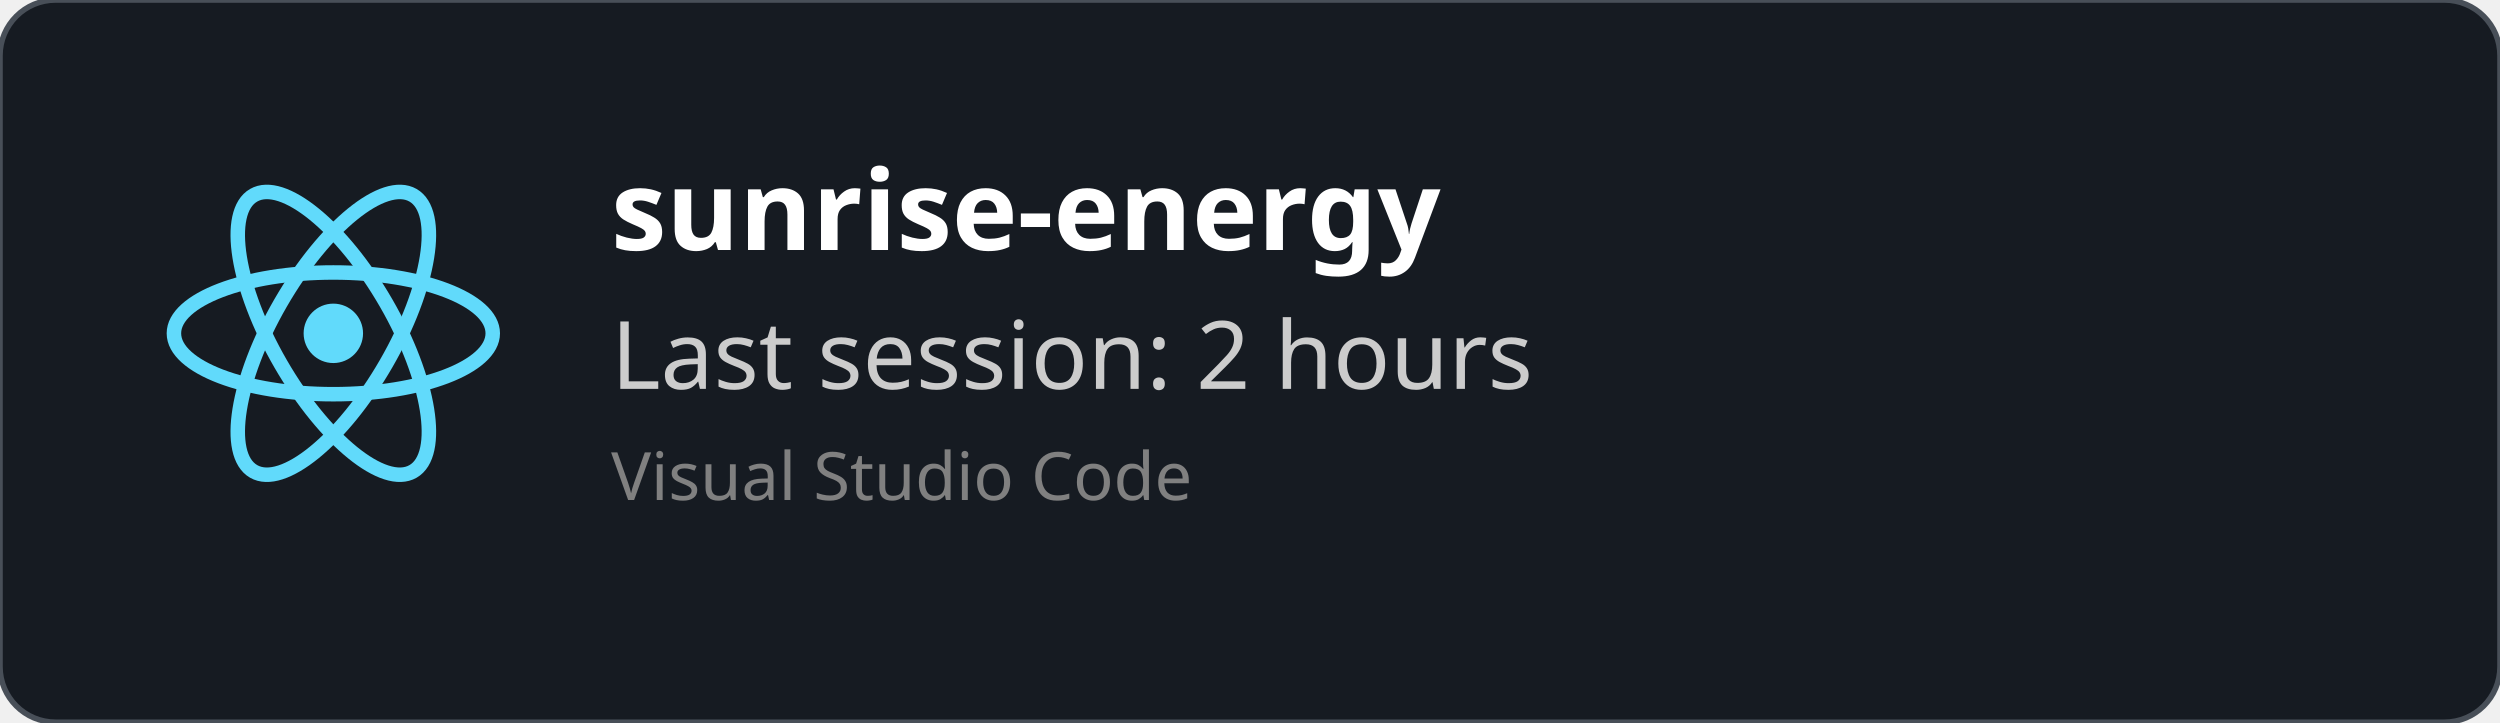
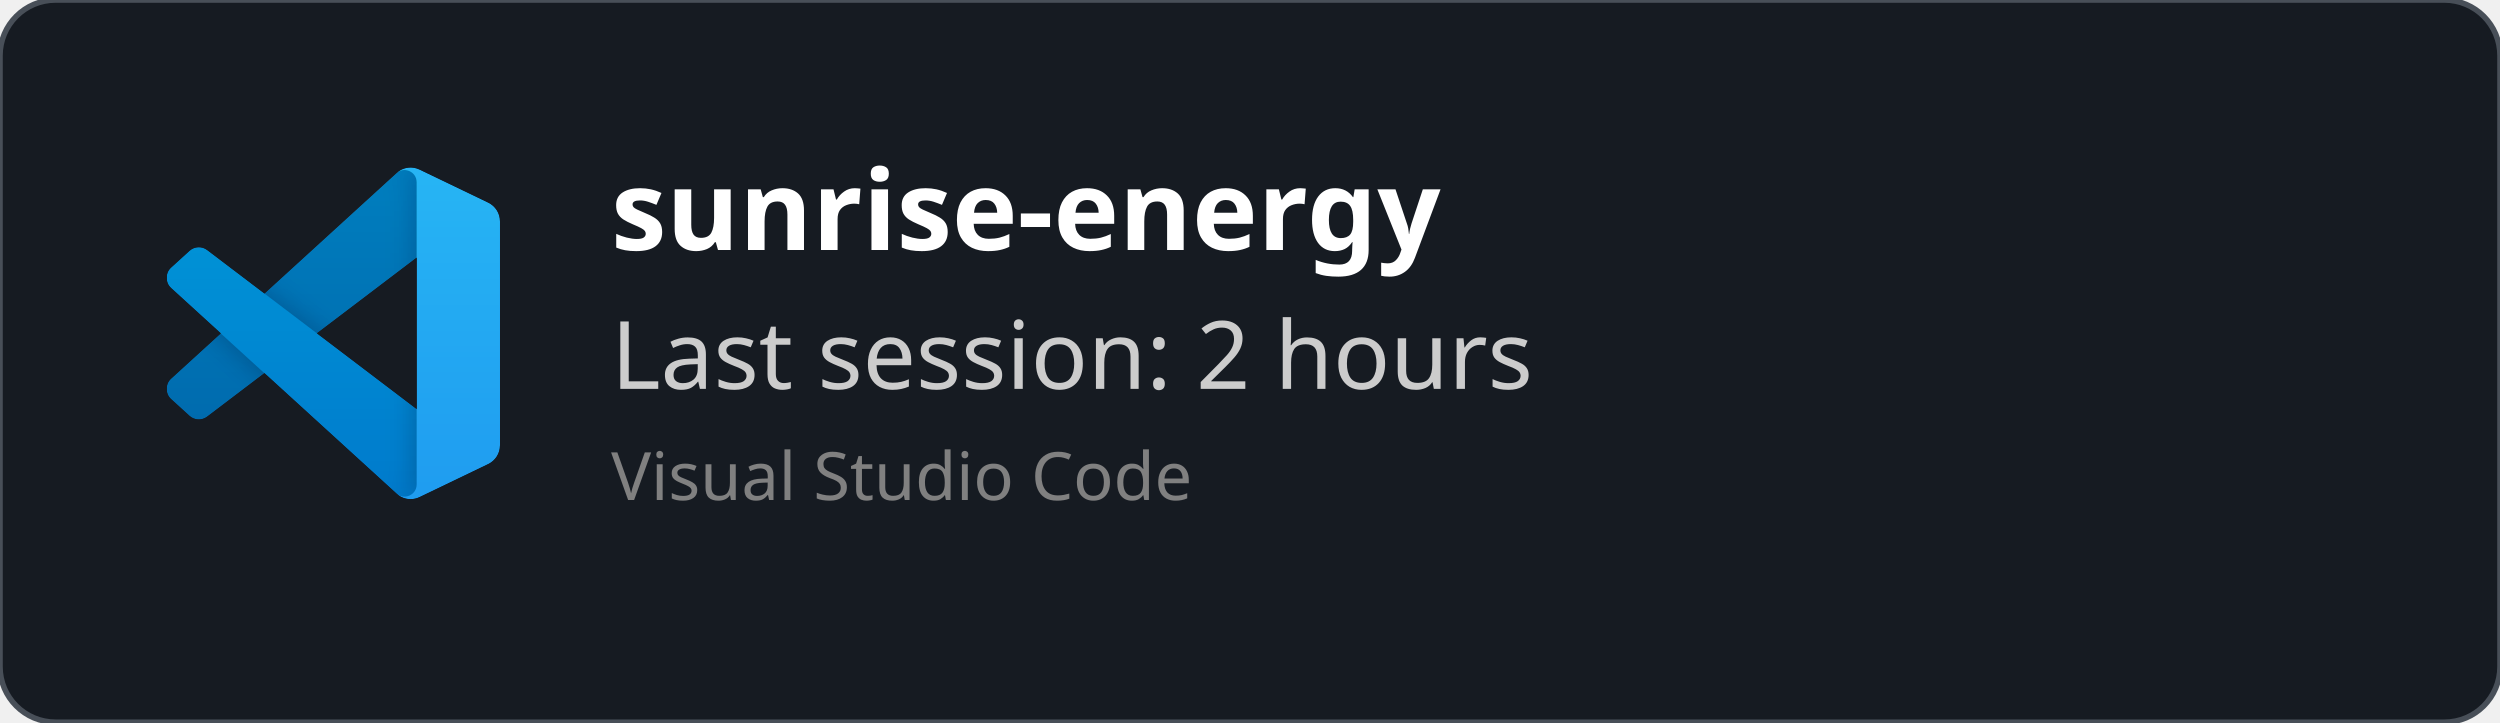
<svg xmlns="http://www.w3.org/2000/svg" width="450" height="130" viewBox="0 0 450 130" fill="none" role="img">
  <style>
    *{
        font-family: 'Segoe UI', Ubuntu, monospace
    }
    </style>
  <defs>
    <clipPath id="horizontalClip" x="20" y="20" width="500" height="200">
      <rect x="90" y="20" width="300" height="50" />
    </clipPath>
  </defs>
  <rect width="450" height="130" fill="rgba(22,27,34)" stroke="#484f58" stroke-width="1" fill-opacity="1" stroke-opacity="1" x="0" y="0" rx="10px" ry="10px">
    </rect>
-   <svg height="60" width="60" x="30" y="30" viewBox="-11.5 -10.232 23 20.463">
-     <circle cx="0" cy="0" r="2.05" fill="#61dafb" />
-     <g stroke="#61dafb" stroke-width="1" fill="none">
-       <ellipse rx="11" ry="4.2" />
-       <ellipse rx="11" ry="4.2" transform="rotate(60)" />
-       <ellipse rx="11" ry="4.2" transform="rotate(120)" />
+   <svg width="60" height="60" x="30" y="30" viewBox="0 0 100 100" fill="none" id="vscode">
+     <mask id="mask0" mask-type="alpha" maskUnits="userSpaceOnUse" x="0" y="0" width="100" height="100">
+       <path fill-rule="evenodd" clip-rule="evenodd" d="M70.912 99.317C72.487 99.931 74.283 99.891 75.873 99.126L96.461 89.22C98.624 88.179 100 85.989 100 83.587V16.413C100 14.011 98.624 11.822 96.461 10.781L75.873 0.874C73.786 -0.13 71.345 0.116 69.513 1.447C69.252 1.637 69.003 1.849 68.769 2.083L29.355 38.041L12.187 25.01C10.589 23.797 8.354 23.896 6.869 25.246L1.363 30.255C-0.453 31.906 -0.455 34.763 1.359 36.417L16.247 50L1.359 63.583C-0.455 65.237 -0.453 68.094 1.363 69.745L6.869 74.754C8.354 76.104 10.589 76.204 12.187 74.99L29.355 61.959L68.769 97.917C69.392 98.541 70.125 99.01 70.912 99.317ZM75.015 27.299L45.109 50L75.015 72.701V27.299Z" fill="white" />
+     </mask>
+     <g mask="url(#mask0)">
+       <path d="M96.461 10.796L75.857 0.876C73.472 -0.273 70.622 0.212 68.75 2.083L1.299 63.583C-0.516 65.237 -0.514 68.094 1.303 69.745L6.813 74.754C8.298 76.104 10.535 76.204 12.134 74.99L93.361 13.37C96.086 11.303 100 13.246 100 16.667V16.427C100 14.027 98.625 11.838 96.461 10.796Z" fill="#0065A9" />
+       <g filter="url(#filter0_d)">
+         <path d="M96.461 89.204L75.857 99.124C73.472 100.273 70.622 99.788 68.75 97.917L1.299 36.417C-0.516 34.763 -0.514 31.906 1.303 30.255L6.813 25.246C8.298 23.896 10.535 23.796 12.134 25.009L93.361 86.63C96.086 88.697 100 86.754 100 83.333V83.573C100 85.974 98.625 88.162 96.461 89.204Z" fill="#007ACC" />
+       </g>
+       <g filter="url(#filter1_d)">
+         <path d="M75.858 99.126C73.472 100.274 70.622 99.788 68.75 97.917C71.056 100.223 75 98.59 75 95.328V4.672C75 1.41 71.056 -0.223 68.75 2.083C70.622 0.211 73.472 -0.274 75.858 0.874L96.459 10.781C98.623 11.822 100 14.011 100 16.413V83.587C100 85.989 98.623 88.179 96.459 89.22L75.858 99.126Z" fill="#1F9CF0" />
+       </g>
+       <g style="mix-blend-mode:overlay" opacity="0.25">
+         <path fill-rule="evenodd" clip-rule="evenodd" d="M70.851 99.317C72.426 99.931 74.222 99.891 75.812 99.126L96.4 89.22C98.563 88.179 99.939 85.989 99.939 83.587V16.413C99.939 14.011 98.564 11.822 96.4 10.781L75.812 0.874C73.725 -0.13 71.284 0.116 69.453 1.447C69.191 1.637 68.942 1.849 68.708 2.083L29.294 38.041L12.126 25.01C10.528 23.796 8.293 23.896 6.809 25.246L1.302 30.255C-0.513 31.906 -0.515 34.763 1.298 36.417L16.186 50L1.298 63.583C-0.515 65.237 -0.513 68.094 1.302 69.745L6.809 74.754C8.293 76.104 10.528 76.204 12.126 74.99L29.294 61.959L68.708 97.917C69.332 98.54 70.064 99.01 70.851 99.317ZM74.954 27.299L45.048 50L74.954 72.701V27.299Z" fill="url(#paint0_linear)" />
+       </g>
    </g>
+     <defs>
+       <filter id="filter0_d" x="-8.394" y="15.829" width="116.727" height="92.246" filterUnits="userSpaceOnUse" color-interpolation-filters="sRGB">
+         <feFlood flood-opacity="0" result="BackgroundImageFix" />
+         <feColorMatrix in="SourceAlpha" type="matrix" values="0 0 0 0 0 0 0 0 0 0 0 0 0 0 0 0 0 0 127 0" />
+         <feOffset />
+         <feGaussianBlur stdDeviation="4.167" />
+         <feColorMatrix type="matrix" values="0 0 0 0 0 0 0 0 0 0 0 0 0 0 0 0 0 0 0.25 0" />
+         <feBlend mode="overlay" in2="BackgroundImageFix" result="effect1_dropShadow" />
+         <feBlend mode="normal" in="SourceGraphic" in2="effect1_dropShadow" result="shape" />
+       </filter>
+       <filter id="filter1_d" x="60.417" y="-8.076" width="47.917" height="116.151" filterUnits="userSpaceOnUse" color-interpolation-filters="sRGB">
+         <feFlood flood-opacity="0" result="BackgroundImageFix" />
+         <feColorMatrix in="SourceAlpha" type="matrix" values="0 0 0 0 0 0 0 0 0 0 0 0 0 0 0 0 0 0 127 0" />
+         <feOffset />
+         <feGaussianBlur stdDeviation="4.167" />
+         <feColorMatrix type="matrix" values="0 0 0 0 0 0 0 0 0 0 0 0 0 0 0 0 0 0 0.25 0" />
+         <feBlend mode="overlay" in2="BackgroundImageFix" result="effect1_dropShadow" />
+         <feBlend mode="normal" in="SourceGraphic" in2="effect1_dropShadow" result="shape" />
+       </filter>
+       <linearGradient id="paint0_linear" x1="49.939" y1="0.258" x2="49.939" y2="99.742" gradientUnits="userSpaceOnUse">
+         <stop stop-color="white" />
+         <stop offset="1" stop-color="white" stop-opacity="0" />
+       </linearGradient>
+     </defs>
  </svg>
  <text x="110" y="45" font-size="20" clip-path="url(#horizontalClip)" font-weight="bold" font-family="Ubuntu" fill="white">
    sunrise-energy
    </text>
  <text x="110" y="70" font-size="17px" font-family="Ubuntu" fill="#ccc">
    Last session: 2 hours
    </text>
  <text x="110" y="90" font-size="12px" font-family="Ubuntu" fill="grey">
    Visual Studio Code
    </text>
</svg>
